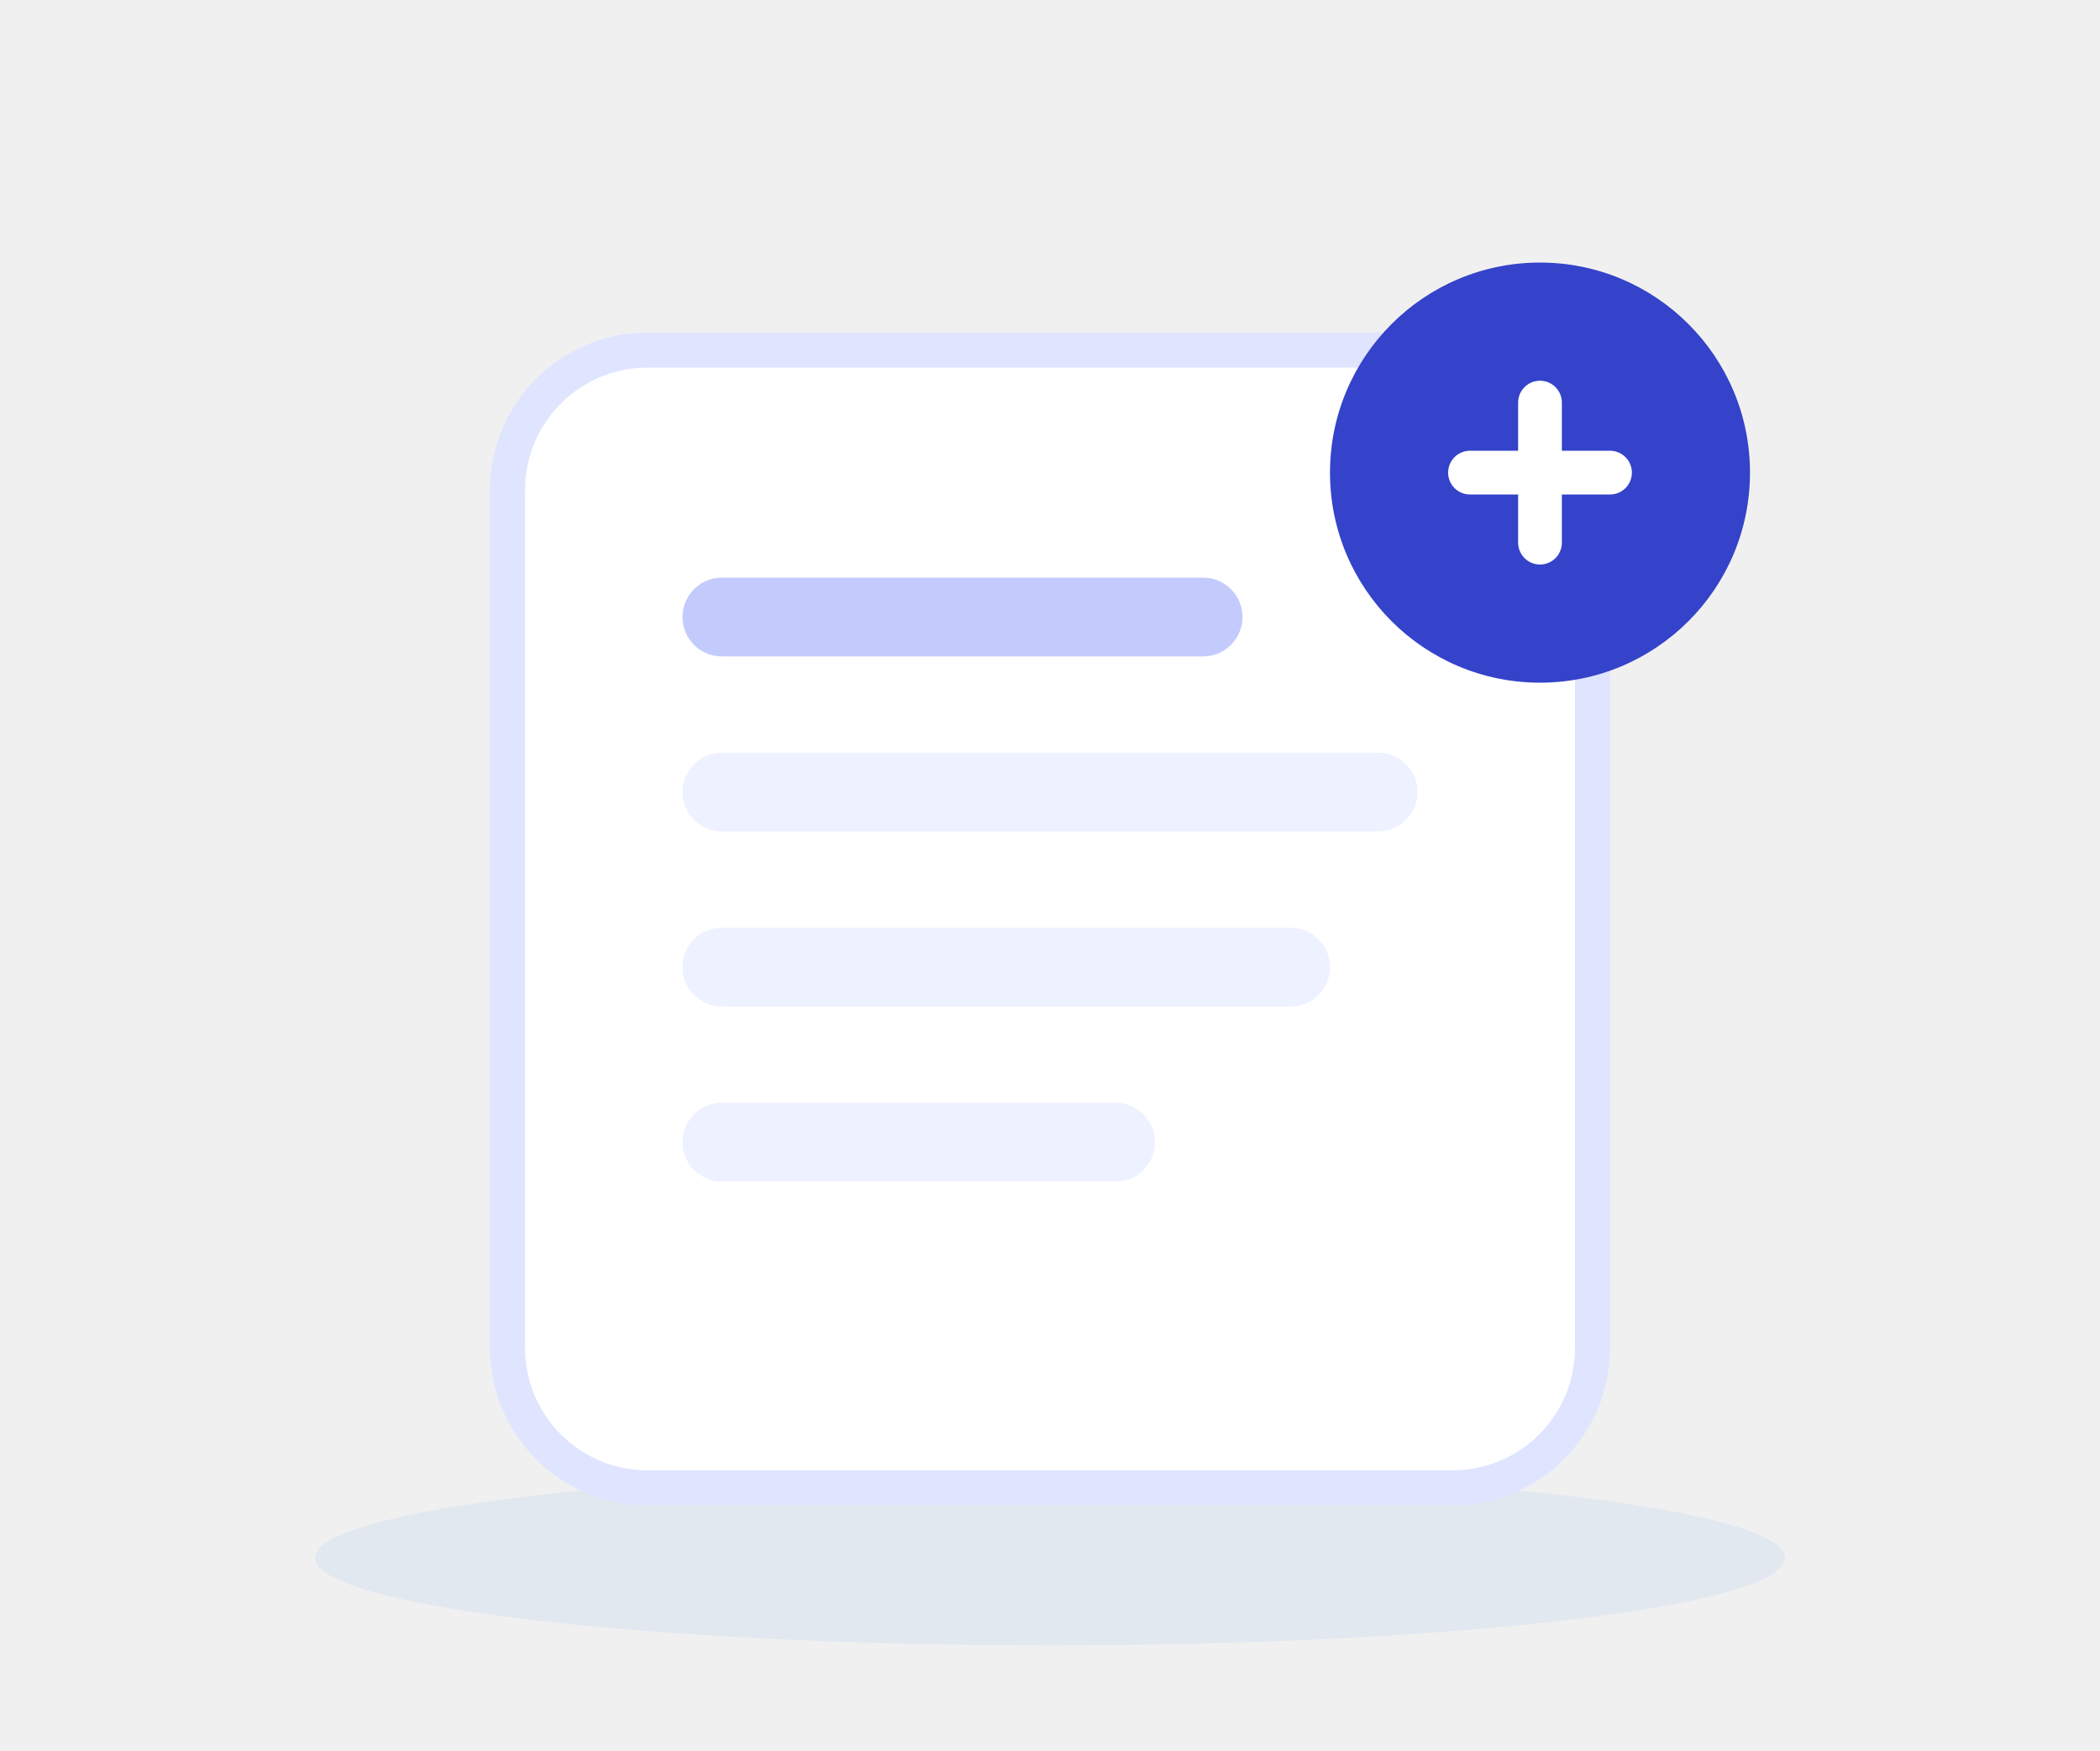
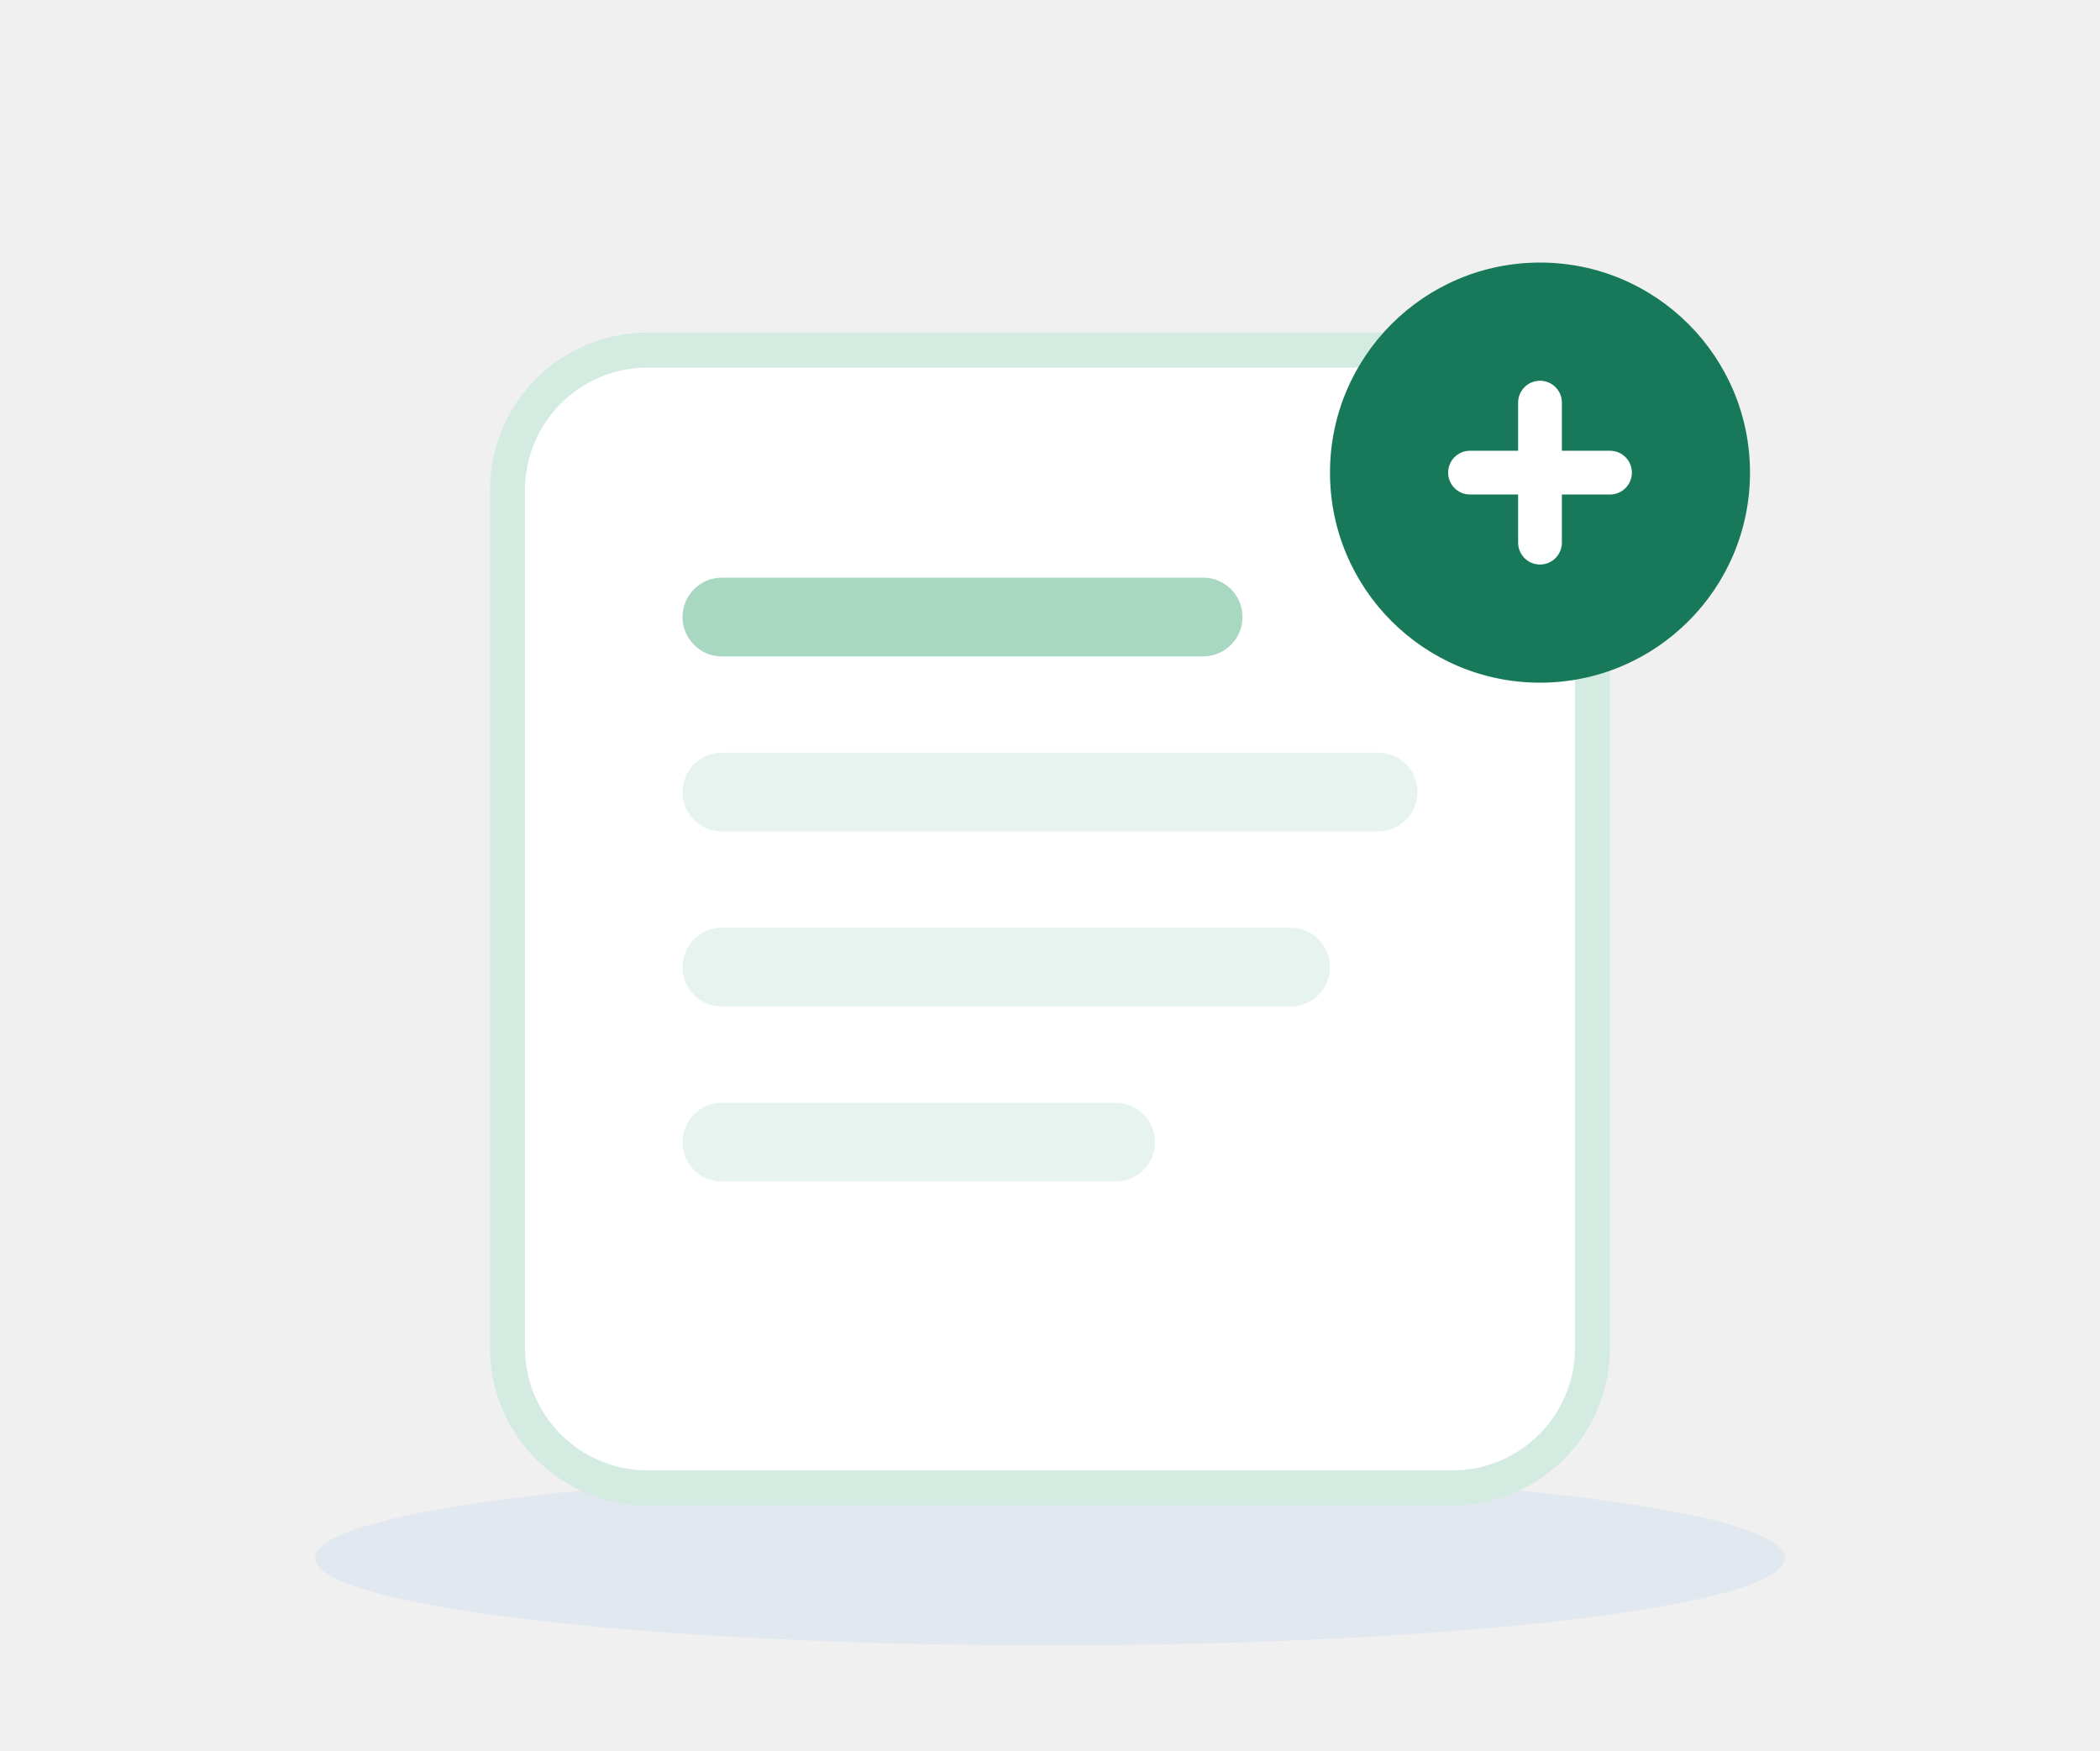
<svg xmlns="http://www.w3.org/2000/svg" viewBox="0 0 240 200">
  <ellipse cx="120" cy="178" rx="84" ry="10" fill="#E2E8F0" />
-   <rect x="58" y="40" width="124" height="130" rx="16" fill="#fff" stroke="#DFE4FF" stroke-width="4" />
-   <rect x="78" y="66" width="64" height="9" rx="4.5" fill="#C3CBFD" />
-   <rect x="78" y="86" width="84" height="9" rx="4.5" fill="#EEF1FF" />
-   <rect x="78" y="106" width="74" height="9" rx="4.5" fill="#EEF1FF" />
-   <rect x="78" y="126" width="54" height="9" rx="4.5" fill="#EEF1FF" />
-   <circle cx="176" cy="54" r="24" fill="#3443C9" />
+   <rect x="58" y="40" width="124" height="130" rx="16" fill="#fff" stroke="#D3EBE0" stroke-width="4" />
+   <rect x="78" y="66" width="64" height="9" rx="4.5" fill="#A8D8C2" />
+   <rect x="78" y="86" width="84" height="9" rx="4.5" fill="#E7F3EE" />
+   <rect x="78" y="106" width="74" height="9" rx="4.5" fill="#E7F3EE" />
+   <rect x="78" y="126" width="54" height="9" rx="4.5" fill="#E7F3EE" />
+   <circle cx="176" cy="54" r="24" fill="#17785A" />
  <path d="M168 54h16M176 46v16" stroke="#fff" stroke-width="5" stroke-linecap="round" />
</svg>
